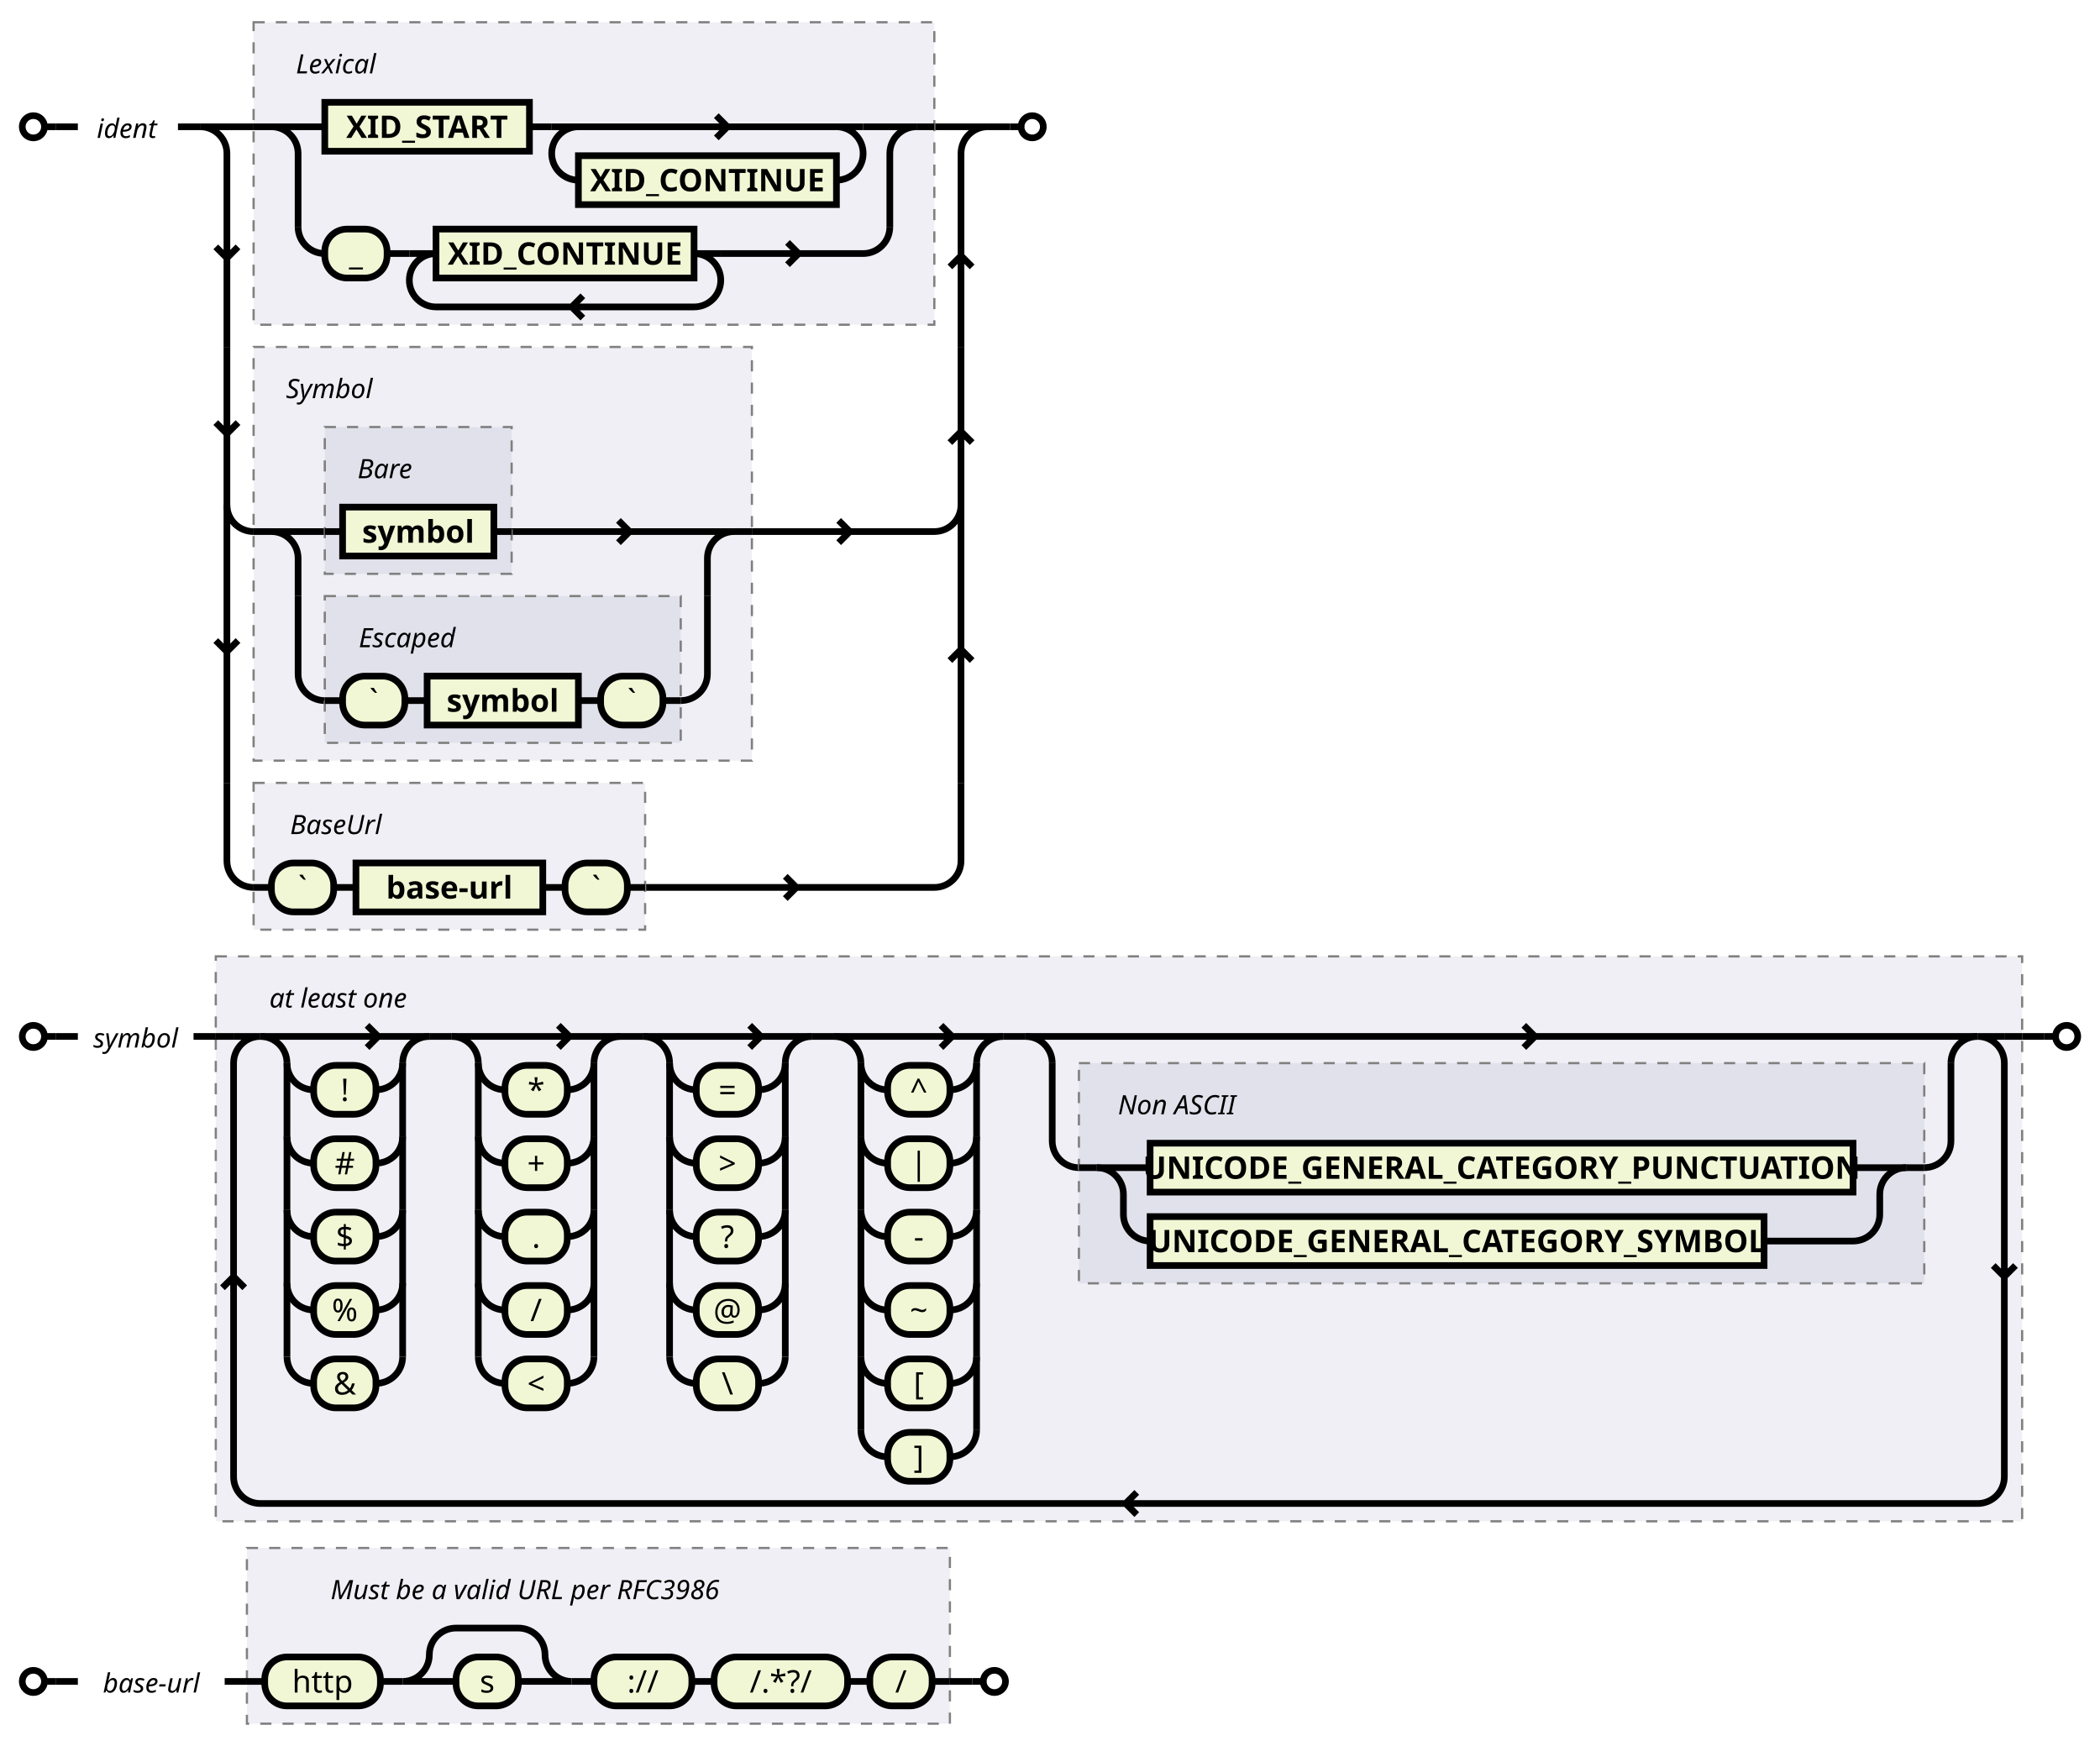
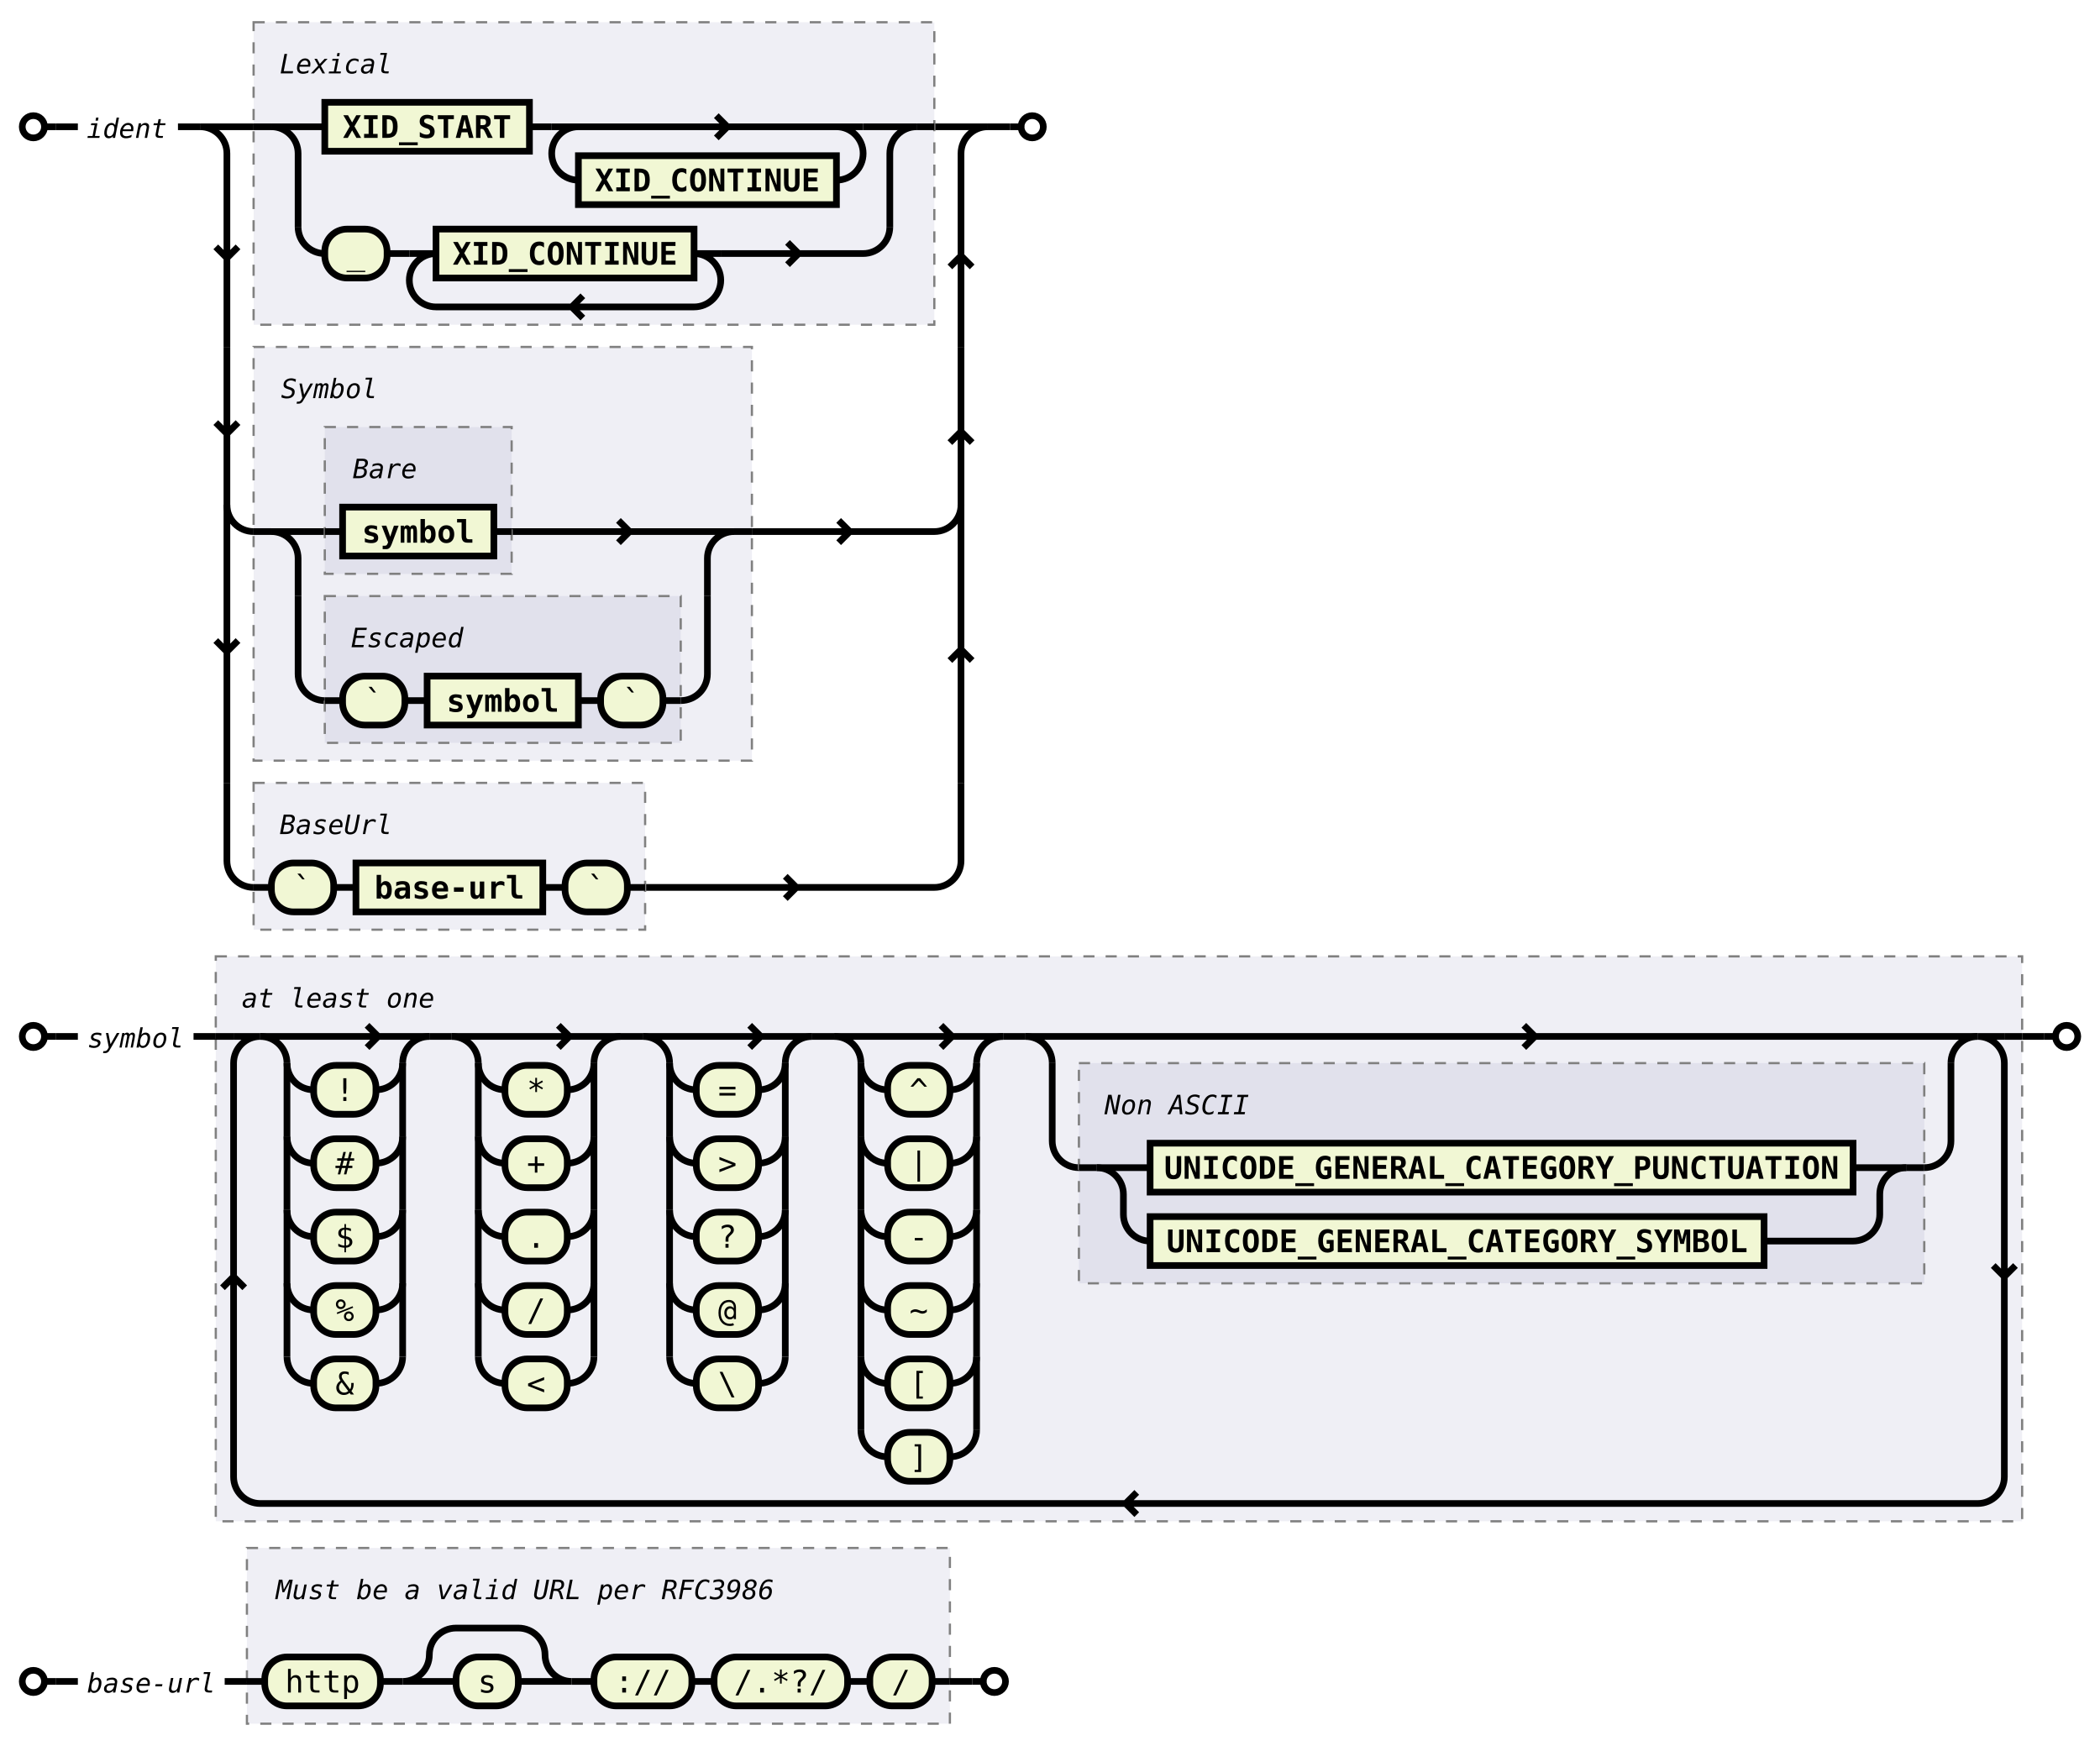
<svg xmlns="http://www.w3.org/2000/svg" class="railroad" viewBox="0 0 944 785">
  <style type="text/css">
    svg.railroad {
      background-color: hsl(30, 20%, 95%);
      background-size: 15px 15px;
      background-image: linear-gradient(
          to right,
          rgba(30, 30, 30, 0.05) 1px,
          transparent 1px
        ),
        linear-gradient(to bottom, rgba(30, 30, 30, 0.05) 1px, transparent 1px);
    }

    svg.railroad rect.railroad_canvas {
      stroke-width: 0px;
      fill: none;
    }

    svg.railroad path {
      stroke-width: 3px;
      stroke: black;
      fill: none;
    }

    svg.railroad .debug {
      stroke-width: 1px;
      stroke: red;
    }

    svg.railroad text {
      font: 14px monospace;
      text-anchor: middle;
    }

    svg.railroad .nonterminal text {
      font-weight: bold;
    }

    svg.railroad text.comment {
      font: italic 12px monospace;
    }

    svg.railroad rect {
      stroke-width: 3px;
      stroke: black;
      fill: hsl(-290, 70%, 90%);
    }

    svg.railroad g.labeledbox &gt; rect {
      stroke-width: 1px;
      stroke: grey;
      stroke-dasharray: 5px;
      fill: rgba(90, 90, 150, 0.1);
-     }
-   </style>
-   <style type="text/css">
-     svg.railroad text.comment {
-       font-family: "Roboto Mono";
-     }
-     svg.railroad text {
-       font-family: "Roboto Mono";
    }
  </style>
  <rect class="railroad_canvas" height="100%" width="100%" />
  <g class="verticalgrid">
    <g class="sequence">
      <path d=" M 10 57 a 5 5 0 0 1 5 -5 a 5 5 0 0 1 5 5 a 5 5 0 0 1 -5 5 a 5 5 0 0 1 -5 -5 m 10 0 h 5" />
      <text class="comment" x="57" y="62">ident</text>
      <g class="choice">
        <path d=" M 90 57 h 24 m 306 0 h 24" />
        <g class="labeledbox">
          <rect height="136" width="306" x="114" y="10" />
          <path d=" M 114 57 h 8 m 290 0 h 8" />
          <text class="comment" x="151" y="33">Lexical</text>
          <g class="choice">
            <path d=" M 122 57 h 24 m 242 0 h 24" />
            <g class="sequence">
              <g class="nonterminal">
                <rect height="22" width="92" x="146" y="46" />
                <text x="192" y="62">XID_START</text>
              </g>
              <g class="repeat">
                <path d=" M 248 57 h 12 m 0 0 h 128 m -61 0 l -5 -5 m 0 10 l 5 -5 m 61 0 m -12 0 a 12 12 0 0 1 12 12 v 0 a 12 12 0 0 1 -12 12 m -116 0 h 0 a 12 12 0 0 1 -12 -12 v 0 a 12 12 0 0 1 12 -12" />
                <g class="nonterminal">
                  <rect height="22" width="116" x="260" y="70" />
                  <text x="318" y="86">XID_CONTINUE</text>
                </g>
                <g />
              </g>
              <path d=" M 238 57 h 10" />
            </g>
            <path d=" M 122 57 a 12 12 0 0 1 12 12 v 33 m 266 0 v -33 a 12 12 0 0 1 12 -12" />
            <path d=" M 134 102 v 0 a 12 12 0 0 0 12 12 m 178 0 h 64 m -29 0 l -5 -5 m 0 10 l 5 -5 m 29 0 a 12 12 0 0 0 12 -12 v 0" />
            <g class="sequence">
              <g class="terminal">
                <rect height="22" rx="10" ry="10" width="28" x="146" y="103" />
                <text x="160" y="119">_</text>
              </g>
              <g class="repeat">
                <path d=" M 184 114 h 12 m 116 0 h 12 m -12 0 a 12 12 0 0 1 12 12 v 0 a 12 12 0 0 1 -12 12 m 0 0 h -116 m 61 0 l 5 -5 m 0 10 l -5 -5 m -61 0 a 12 12 0 0 1 -12 -12 v 0 a 12 12 0 0 1 12 -12" />
                <g />
                <g class="nonterminal">
                  <rect height="22" width="116" x="196" y="103" />
                  <text x="254" y="119">XID_CONTINUE</text>
                </g>
              </g>
              <path d=" M 174 114 h 10" />
            </g>
          </g>
        </g>
        <path d=" M 90 57 a 12 12 0 0 1 12 12 v 87 m 0 -40 l -5 -5 m 10 0 l -5 5 m 0 40 m 330 0 v -87 m 0 46 l -5 5 m 10 0 l -5 -5 m 0 -46 a 12 12 0 0 1 12 -12" />
        <path d=" M 102 227 v 125 m 0 -59 l -5 -5 m 10 0 l -5 5 m 0 59 m 330 0 v -125 m 0 65 l -5 5 m 10 0 l -5 -5 m 0 -65" />
        <path d=" M 102 156 v 71 m 0 -32 l -5 -5 m 10 0 l -5 5 m 0 32 a 12 12 0 0 0 12 12 m 224 0 h 82 m -38 0 l -5 -5 m 0 10 l 5 -5 m 38 0 a 12 12 0 0 0 12 -12 v -71 m 0 38 l -5 5 m 10 0 l -5 -5 m 0 -38" />
        <g class="labeledbox">
          <rect height="186" width="224" x="114" y="156" />
          <path d=" M 114 239 h 8 m 208 0 h 8" />
          <text class="comment" x="148" y="179">Symbol</text>
          <g class="choice">
            <path d=" M 122 239 h 24 m 84 0 h 100 m -47 0 l -5 -5 m 0 10 l 5 -5 m 47 0" />
            <g class="labeledbox">
              <rect height="66" width="84" x="146" y="192" />
              <path d=" M 146 239 h 8 m 68 0 h 8" />
              <text class="comment" x="173" y="215">Bare</text>
              <g class="sequence">
                <g class="nonterminal">
                  <rect height="22" width="68" x="154" y="228" />
                  <text x="188" y="244">symbol</text>
                </g>
              </g>
            </g>
            <path d=" M 122 239 a 12 12 0 0 1 12 12 v 17 m 184 0 v -17 a 12 12 0 0 1 12 -12" />
            <path d=" M 134 268 v 35 a 12 12 0 0 0 12 12 m 160 0 h 0 a 12 12 0 0 0 12 -12 v -35" />
            <g class="labeledbox">
              <rect height="66" width="160" x="146" y="268" />
              <path d=" M 146 315 h 8 m 144 0 h 8" />
              <text class="comment" x="183" y="291">Escaped</text>
              <g class="sequence">
                <g class="terminal">
                  <rect height="22" rx="10" ry="10" width="28" x="154" y="304" />
                  <text x="168" y="320">`</text>
                </g>
                <g class="nonterminal">
                  <rect height="22" width="68" x="192" y="304" />
                  <text x="226" y="320">symbol</text>
                </g>
                <g class="terminal">
                  <rect height="22" rx="10" ry="10" width="28" x="270" y="304" />
                  <text x="284" y="320">`</text>
                </g>
                <path d=" M 182 315 h 10" />
                <path d=" M 260 315 h 10" />
              </g>
            </g>
          </g>
        </g>
        <path d=" M 102 352 v 35 a 12 12 0 0 0 12 12 m 176 0 h 130 m -62 0 l -5 -5 m 0 10 l 5 -5 m 62 0 a 12 12 0 0 0 12 -12 v -35" />
        <g class="labeledbox">
          <rect height="66" width="176" x="114" y="352" />
          <path d=" M 114 399 h 8 m 160 0 h 8" />
          <text class="comment" x="151" y="375">BaseUrl</text>
          <g class="sequence">
            <g class="terminal">
              <rect height="22" rx="10" ry="10" width="28" x="122" y="388" />
              <text x="136" y="404">`</text>
            </g>
            <g class="nonterminal">
              <rect height="22" width="84" x="160" y="388" />
              <text x="202" y="404">base-url</text>
            </g>
            <g class="terminal">
              <rect height="22" rx="10" ry="10" width="28" x="254" y="388" />
              <text x="268" y="404">`</text>
            </g>
            <path d=" M 150 399 h 10" />
            <path d=" M 244 399 h 10" />
          </g>
        </g>
      </g>
      <path d=" M 454 57 h 5 a 5 5 0 0 1 5 -5 a 5 5 0 0 1 5 5 a 5 5 0 0 1 -5 5 a 5 5 0 0 1 -5 -5" />
      <path d=" M 25 57 h 10" />
      <path d=" M 80 57 h 10" />
      <path d=" M 444 57 h 10" />
    </g>
    <g class="sequence">
      <path d=" M 10 466 a 5 5 0 0 1 5 -5 a 5 5 0 0 1 5 5 a 5 5 0 0 1 -5 5 a 5 5 0 0 1 -5 -5 m 10 0 h 5" />
      <text class="comment" x="61" y="471">symbol</text>
      <g class="labeledbox">
        <rect height="254" width="812" x="97" y="430" />
        <path d=" M 97 466 h 8 m 796 0 h 8" />
        <text class="comment" x="152" y="453">at least one</text>
        <g class="repeat">
          <path d=" M 105 466 h 12 m 772 0 h 12 m -12 0 a 12 12 0 0 1 12 12 v 186 m 0 -90 l -5 -5 m 10 0 l -5 5 m 0 90 a 12 12 0 0 1 -12 12 m 0 0 h -772 m 389 0 l 5 -5 m 0 10 l -5 -5 m -389 0 a 12 12 0 0 1 -12 -12 v -186 m 0 96 l -5 5 m 10 0 l -5 -5 m 0 -96 a 12 12 0 0 1 12 -12" />
          <g />
          <g class="sequence">
            <g class="choice">
              <path d=" M 117 466 h 24 m 0 0 h 52 m -23 0 l -5 -5 m 0 10 l 5 -5 m 23 0" />
              <g />
              <path d=" M 117 466 a 12 12 0 0 1 12 12 v 0 m 52 0 v 0 a 12 12 0 0 1 12 -12" />
              <path d=" M 129 478 v 33 m 52 0 v -33" />
              <path d=" M 129 511 v 33 m 52 0 v -33" />
              <path d=" M 129 544 v 33 m 52 0 v -33" />
              <path d=" M 129 577 v 33 m 52 0 v -33" />
              <path d=" M 129 478 v 0 a 12 12 0 0 0 12 12 m 28 0 h 0 a 12 12 0 0 0 12 -12 v 0" />
              <g class="terminal">
                <rect height="22" rx="10" ry="10" width="28" x="141" y="479" />
                <text x="155" y="495">!</text>
              </g>
              <path d=" M 129 511 v 0 a 12 12 0 0 0 12 12 m 28 0 h 0 a 12 12 0 0 0 12 -12 v 0" />
              <g class="terminal">
                <rect height="22" rx="10" ry="10" width="28" x="141" y="512" />
                <text x="155" y="528">#</text>
              </g>
              <path d=" M 129 544 v 0 a 12 12 0 0 0 12 12 m 28 0 h 0 a 12 12 0 0 0 12 -12 v 0" />
              <g class="terminal">
                <rect height="22" rx="10" ry="10" width="28" x="141" y="545" />
                <text x="155" y="561">$</text>
              </g>
              <path d=" M 129 577 v 0 a 12 12 0 0 0 12 12 m 28 0 h 0 a 12 12 0 0 0 12 -12 v 0" />
              <g class="terminal">
                <rect height="22" rx="10" ry="10" width="28" x="141" y="578" />
                <text x="155" y="594">%</text>
              </g>
              <path d=" M 129 610 v 0 a 12 12 0 0 0 12 12 m 28 0 h 0 a 12 12 0 0 0 12 -12 v 0" />
              <g class="terminal">
                <rect height="22" rx="10" ry="10" width="28" x="141" y="611" />
                <text x="155" y="627">&amp;</text>
              </g>
            </g>
            <g class="choice">
              <path d=" M 203 466 h 24 m 0 0 h 52 m -23 0 l -5 -5 m 0 10 l 5 -5 m 23 0" />
              <g />
              <path d=" M 203 466 a 12 12 0 0 1 12 12 v 0 m 52 0 v 0 a 12 12 0 0 1 12 -12" />
              <path d=" M 215 478 v 33 m 52 0 v -33" />
              <path d=" M 215 511 v 33 m 52 0 v -33" />
              <path d=" M 215 544 v 33 m 52 0 v -33" />
              <path d=" M 215 577 v 33 m 52 0 v -33" />
              <path d=" M 215 478 v 0 a 12 12 0 0 0 12 12 m 28 0 h 0 a 12 12 0 0 0 12 -12 v 0" />
              <g class="terminal">
                <rect height="22" rx="10" ry="10" width="28" x="227" y="479" />
                <text x="241" y="495">*</text>
              </g>
              <path d=" M 215 511 v 0 a 12 12 0 0 0 12 12 m 28 0 h 0 a 12 12 0 0 0 12 -12 v 0" />
              <g class="terminal">
                <rect height="22" rx="10" ry="10" width="28" x="227" y="512" />
                <text x="241" y="528">+</text>
              </g>
              <path d=" M 215 544 v 0 a 12 12 0 0 0 12 12 m 28 0 h 0 a 12 12 0 0 0 12 -12 v 0" />
              <g class="terminal">
                <rect height="22" rx="10" ry="10" width="28" x="227" y="545" />
                <text x="241" y="561">.</text>
              </g>
              <path d=" M 215 577 v 0 a 12 12 0 0 0 12 12 m 28 0 h 0 a 12 12 0 0 0 12 -12 v 0" />
              <g class="terminal">
                <rect height="22" rx="10" ry="10" width="28" x="227" y="578" />
                <text x="241" y="594">/</text>
              </g>
              <path d=" M 215 610 v 0 a 12 12 0 0 0 12 12 m 28 0 h 0 a 12 12 0 0 0 12 -12 v 0" />
              <g class="terminal">
                <rect height="22" rx="10" ry="10" width="28" x="227" y="611" />
                <text x="241" y="627">&lt;</text>
              </g>
            </g>
            <g class="choice">
              <path d=" M 289 466 h 24 m 0 0 h 52 m -23 0 l -5 -5 m 0 10 l 5 -5 m 23 0" />
              <g />
              <path d=" M 289 466 a 12 12 0 0 1 12 12 v 0 m 52 0 v 0 a 12 12 0 0 1 12 -12" />
              <path d=" M 301 478 v 33 m 52 0 v -33" />
              <path d=" M 301 511 v 33 m 52 0 v -33" />
              <path d=" M 301 544 v 33 m 52 0 v -33" />
              <path d=" M 301 577 v 33 m 52 0 v -33" />
              <path d=" M 301 478 v 0 a 12 12 0 0 0 12 12 m 28 0 h 0 a 12 12 0 0 0 12 -12 v 0" />
              <g class="terminal">
                <rect height="22" rx="10" ry="10" width="28" x="313" y="479" />
                <text x="327" y="495">=</text>
              </g>
              <path d=" M 301 511 v 0 a 12 12 0 0 0 12 12 m 28 0 h 0 a 12 12 0 0 0 12 -12 v 0" />
              <g class="terminal">
                <rect height="22" rx="10" ry="10" width="28" x="313" y="512" />
                <text x="327" y="528">&gt;</text>
              </g>
              <path d=" M 301 544 v 0 a 12 12 0 0 0 12 12 m 28 0 h 0 a 12 12 0 0 0 12 -12 v 0" />
              <g class="terminal">
                <rect height="22" rx="10" ry="10" width="28" x="313" y="545" />
                <text x="327" y="561">?</text>
              </g>
              <path d=" M 301 577 v 0 a 12 12 0 0 0 12 12 m 28 0 h 0 a 12 12 0 0 0 12 -12 v 0" />
              <g class="terminal">
                <rect height="22" rx="10" ry="10" width="28" x="313" y="578" />
                <text x="327" y="594">@</text>
              </g>
              <path d=" M 301 610 v 0 a 12 12 0 0 0 12 12 m 28 0 h 0 a 12 12 0 0 0 12 -12 v 0" />
              <g class="terminal">
                <rect height="22" rx="10" ry="10" width="28" x="313" y="611" />
                <text x="327" y="627">\</text>
              </g>
            </g>
            <g class="choice">
              <path d=" M 375 466 h 24 m 0 0 h 52 m -23 0 l -5 -5 m 0 10 l 5 -5 m 23 0" />
              <g />
              <path d=" M 375 466 a 12 12 0 0 1 12 12 v 0 m 52 0 v 0 a 12 12 0 0 1 12 -12" />
              <path d=" M 387 478 v 33 m 52 0 v -33" />
              <path d=" M 387 511 v 33 m 52 0 v -33" />
              <path d=" M 387 544 v 33 m 52 0 v -33" />
              <path d=" M 387 577 v 33 m 52 0 v -33" />
              <path d=" M 387 610 v 33 m 52 0 v -33" />
              <path d=" M 387 478 v 0 a 12 12 0 0 0 12 12 m 28 0 h 0 a 12 12 0 0 0 12 -12 v 0" />
              <g class="terminal">
                <rect height="22" rx="10" ry="10" width="28" x="399" y="479" />
                <text x="413" y="495">^</text>
              </g>
              <path d=" M 387 511 v 0 a 12 12 0 0 0 12 12 m 28 0 h 0 a 12 12 0 0 0 12 -12 v 0" />
              <g class="terminal">
                <rect height="22" rx="10" ry="10" width="28" x="399" y="512" />
                <text x="413" y="528">|</text>
              </g>
              <path d=" M 387 544 v 0 a 12 12 0 0 0 12 12 m 28 0 h 0 a 12 12 0 0 0 12 -12 v 0" />
              <g class="terminal">
                <rect height="22" rx="10" ry="10" width="28" x="399" y="545" />
                <text x="413" y="561">-</text>
              </g>
              <path d=" M 387 577 v 0 a 12 12 0 0 0 12 12 m 28 0 h 0 a 12 12 0 0 0 12 -12 v 0" />
              <g class="terminal">
                <rect height="22" rx="10" ry="10" width="28" x="399" y="578" />
                <text x="413" y="594">~</text>
              </g>
              <path d=" M 387 610 v 0 a 12 12 0 0 0 12 12 m 28 0 h 0 a 12 12 0 0 0 12 -12 v 0" />
              <g class="terminal">
                <rect height="22" rx="10" ry="10" width="28" x="399" y="611" />
                <text x="413" y="627">[</text>
              </g>
              <path d=" M 387 643 v 0 a 12 12 0 0 0 12 12 m 28 0 h 0 a 12 12 0 0 0 12 -12 v 0" />
              <g class="terminal">
                <rect height="22" rx="10" ry="10" width="28" x="399" y="644" />
                <text x="413" y="660">]</text>
              </g>
            </g>
            <g class="choice">
              <path d=" M 461 466 h 24 m 0 0 h 404 m -199 0 l -5 -5 m 0 10 l 5 -5 m 199 0" />
              <g />
              <path d=" M 461 466 a 12 12 0 0 1 12 12 v 0 m 404 0 v 0 a 12 12 0 0 1 12 -12" />
              <path d=" M 473 478 v 35 a 12 12 0 0 0 12 12 m 380 0 h 0 a 12 12 0 0 0 12 -12 v -35" />
              <g class="labeledbox">
                <rect height="99" width="380" x="485" y="478" />
                <path d=" M 485 525 h 8 m 364 0 h 8" />
                <text class="comment" x="529" y="501">Non ASCII</text>
                <g class="choice">
                  <path d=" M 493 525 h 24 m 316 0 h 24" />
                  <g class="nonterminal">
                    <rect height="22" width="316" x="517" y="514" />
                    <text x="675" y="530">
                      UNICODE_GENERAL_CATEGORY_PUNCTUATION
                    </text>
                  </g>
                  <path d=" M 493 525 a 12 12 0 0 1 12 12 v 9 m 340 0 v -9 a 12 12 0 0 1 12 -12" />
                  <path d=" M 505 546 v 0 a 12 12 0 0 0 12 12 m 276 0 h 40 a 12 12 0 0 0 12 -12 v 0" />
                  <g class="nonterminal">
                    <rect height="22" width="276" x="517" y="547" />
                    <text x="655" y="563">UNICODE_GENERAL_CATEGORY_SYMBOL</text>
                  </g>
                </g>
              </g>
            </g>
            <path d=" M 193 466 h 10" />
            <path d=" M 279 466 h 10" />
            <path d=" M 365 466 h 10" />
            <path d=" M 451 466 h 10" />
          </g>
        </g>
      </g>
      <path d=" M 919 466 h 5 a 5 5 0 0 1 5 -5 a 5 5 0 0 1 5 5 a 5 5 0 0 1 -5 5 a 5 5 0 0 1 -5 -5" />
      <path d=" M 25 466 h 10" />
      <path d=" M 87 466 h 10" />
      <path d=" M 909 466 h 10" />
    </g>
    <g class="sequence">
      <path d=" M 10 756 a 5 5 0 0 1 5 -5 a 5 5 0 0 1 5 5 a 5 5 0 0 1 -5 5 a 5 5 0 0 1 -5 -5 m 10 0 h 5" />
      <text class="comment" x="68" y="761">base-url</text>
      <g class="labeledbox">
        <rect height="79" width="316" x="111" y="696" />
        <path d=" M 111 756 h 8 m 300 0 h 8" />
        <text class="comment" x="236" y="719">
          Must be a valid URL per RFC3986
        </text>
        <g class="sequence">
          <g class="terminal">
            <rect height="22" rx="10" ry="10" width="52" x="119" y="745" />
            <text x="145" y="761">http</text>
          </g>
          <g class="optional">
            <path d=" M 181 756 h 24 m -24 0 a 12 12 0 0 0 12 -12 v 0 a 12 12 0 0 1 12 -12 h 28 a 12 12 0 0 1 12 12 v 0 a 12 12 0 0 0 12 12 h -24" />
            <g class="terminal">
              <rect height="22" rx="10" ry="10" width="28" x="205" y="745" />
              <text x="219" y="761">s</text>
            </g>
          </g>
          <g class="terminal">
            <rect height="22" rx="10" ry="10" width="44" x="267" y="745" />
            <text x="289" y="761">://</text>
          </g>
          <g class="terminal">
            <rect height="22" rx="10" ry="10" width="60" x="321" y="745" />
            <text x="351" y="761">/.*?/</text>
          </g>
          <g class="terminal">
            <rect height="22" rx="10" ry="10" width="28" x="391" y="745" />
            <text x="405" y="761">/</text>
          </g>
          <path d=" M 171 756 h 10" />
          <path d=" M 257 756 h 10" />
          <path d=" M 311 756 h 10" />
          <path d=" M 381 756 h 10" />
        </g>
      </g>
      <path d=" M 437 756 h 5 a 5 5 0 0 1 5 -5 a 5 5 0 0 1 5 5 a 5 5 0 0 1 -5 5 a 5 5 0 0 1 -5 -5" />
      <path d=" M 25 756 h 10" />
      <path d=" M 101 756 h 10" />
      <path d=" M 427 756 h 10" />
    </g>
  </g>
</svg>
